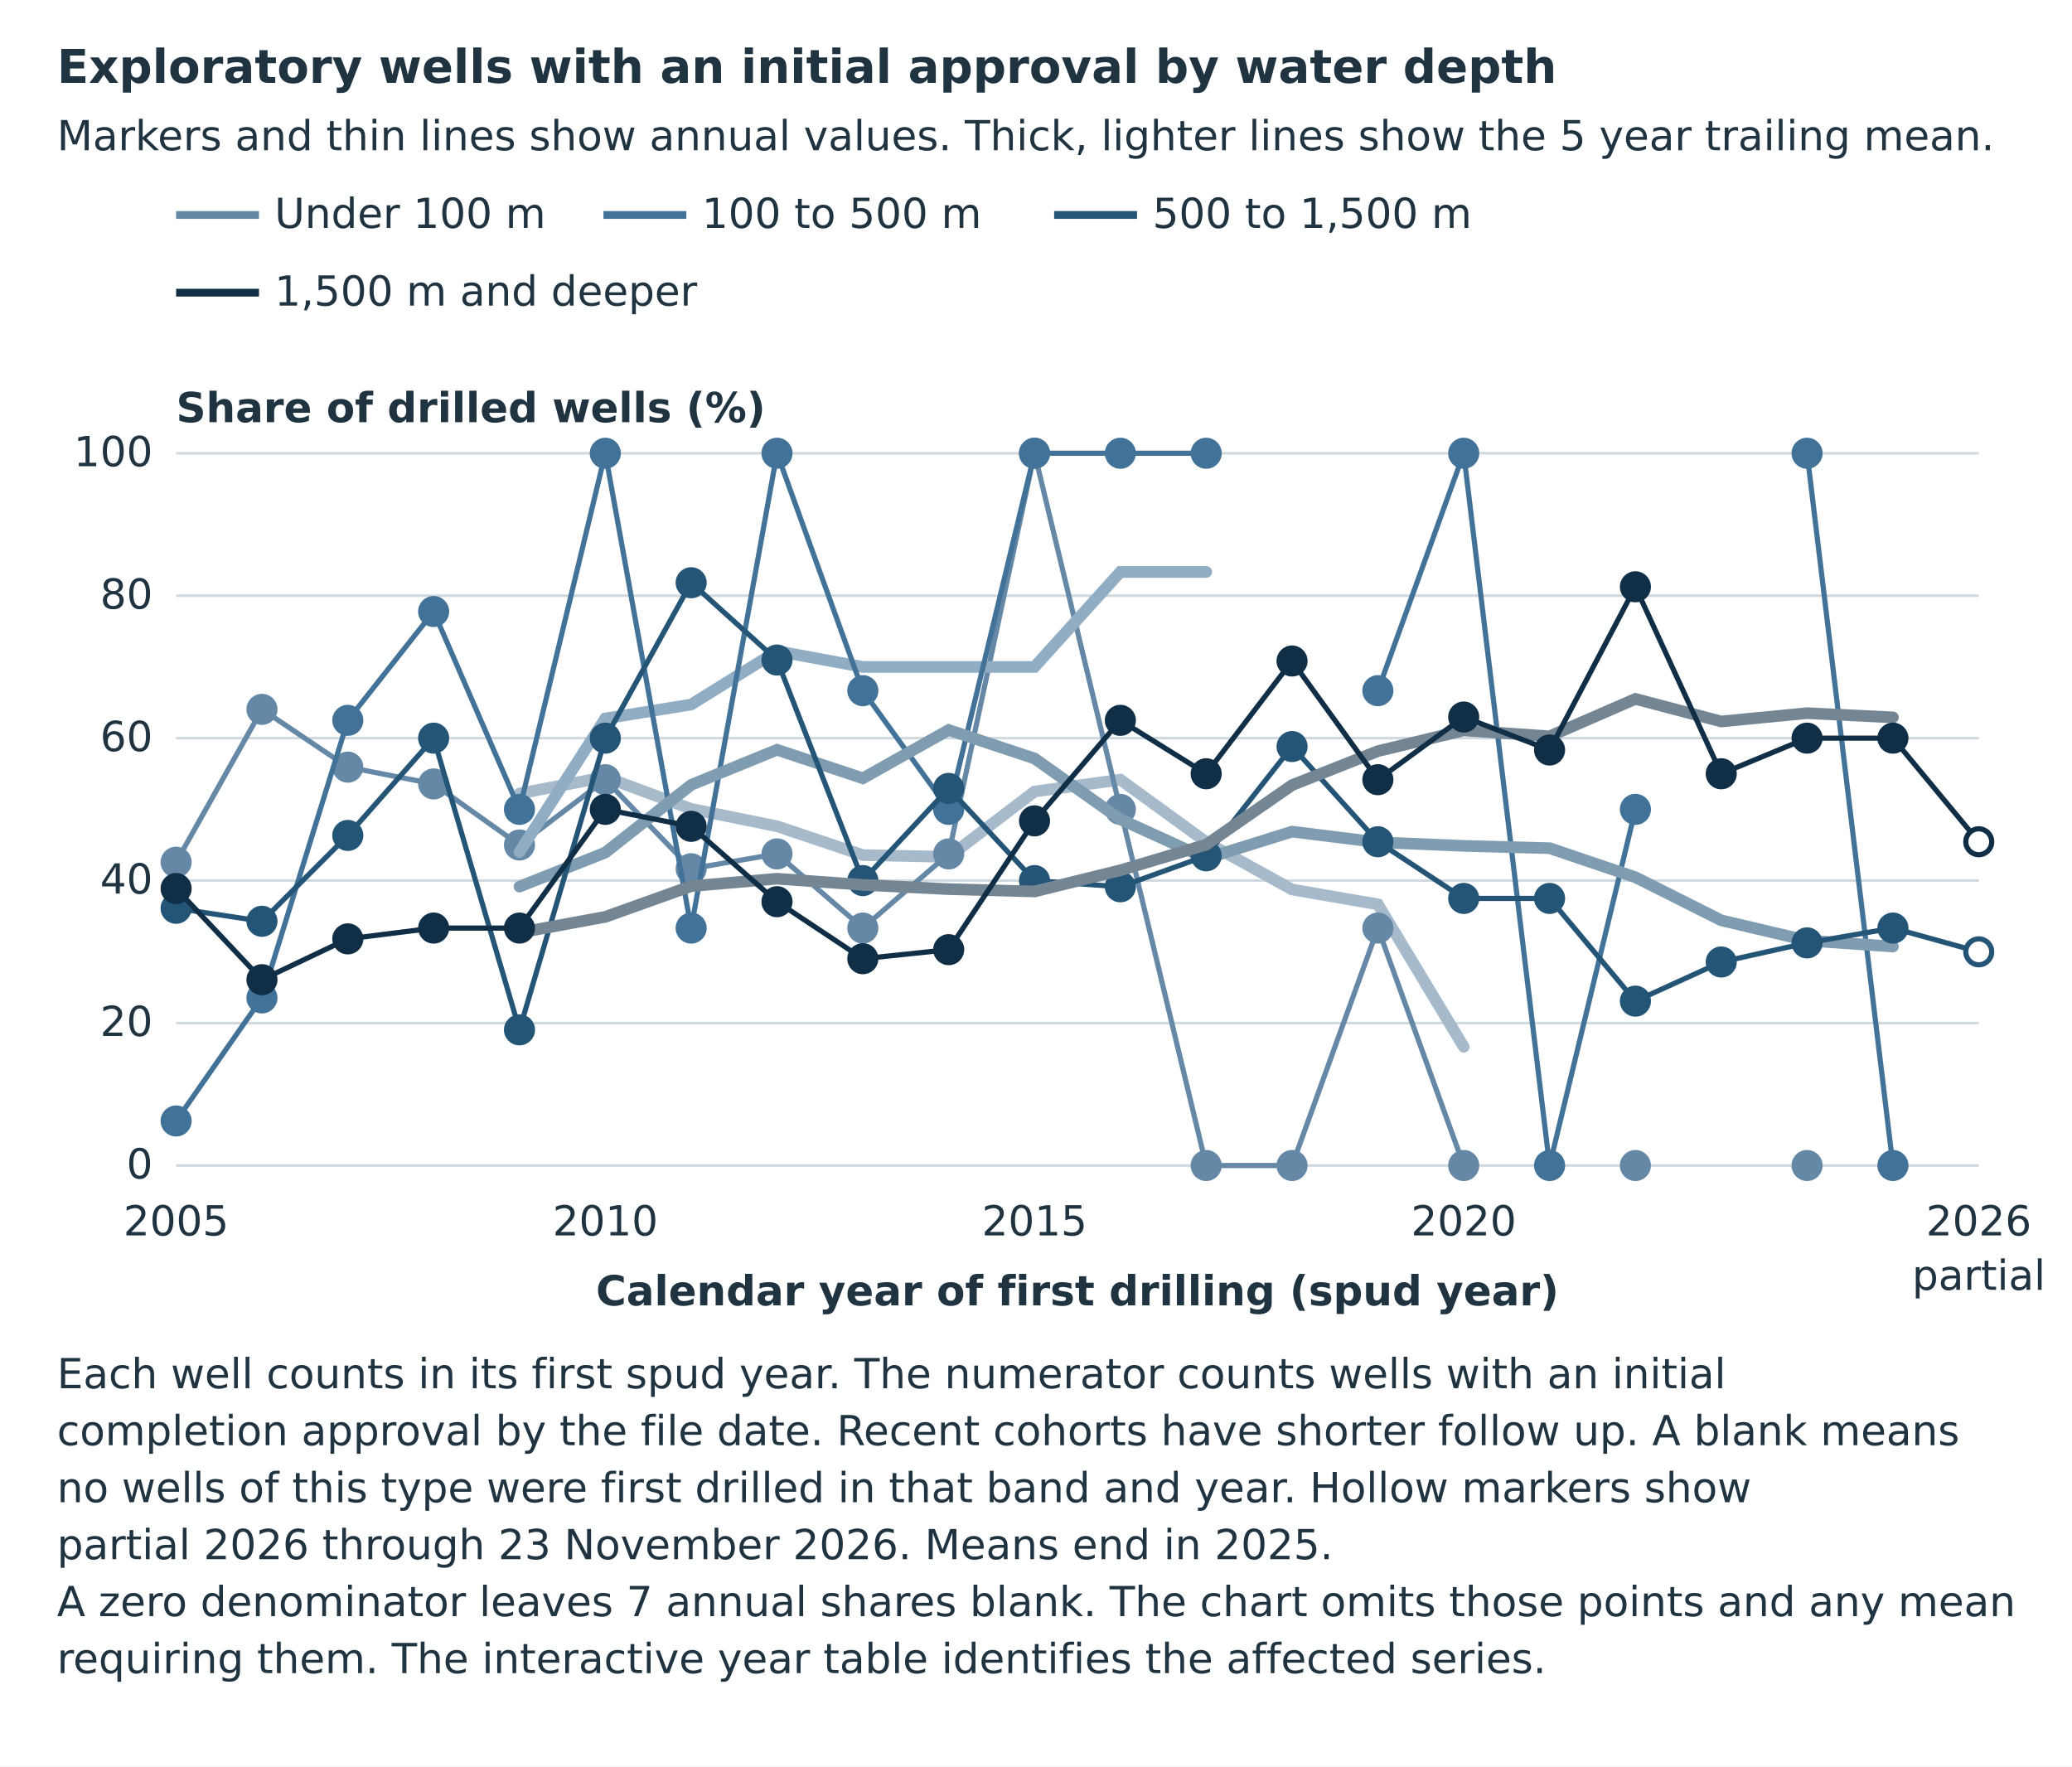
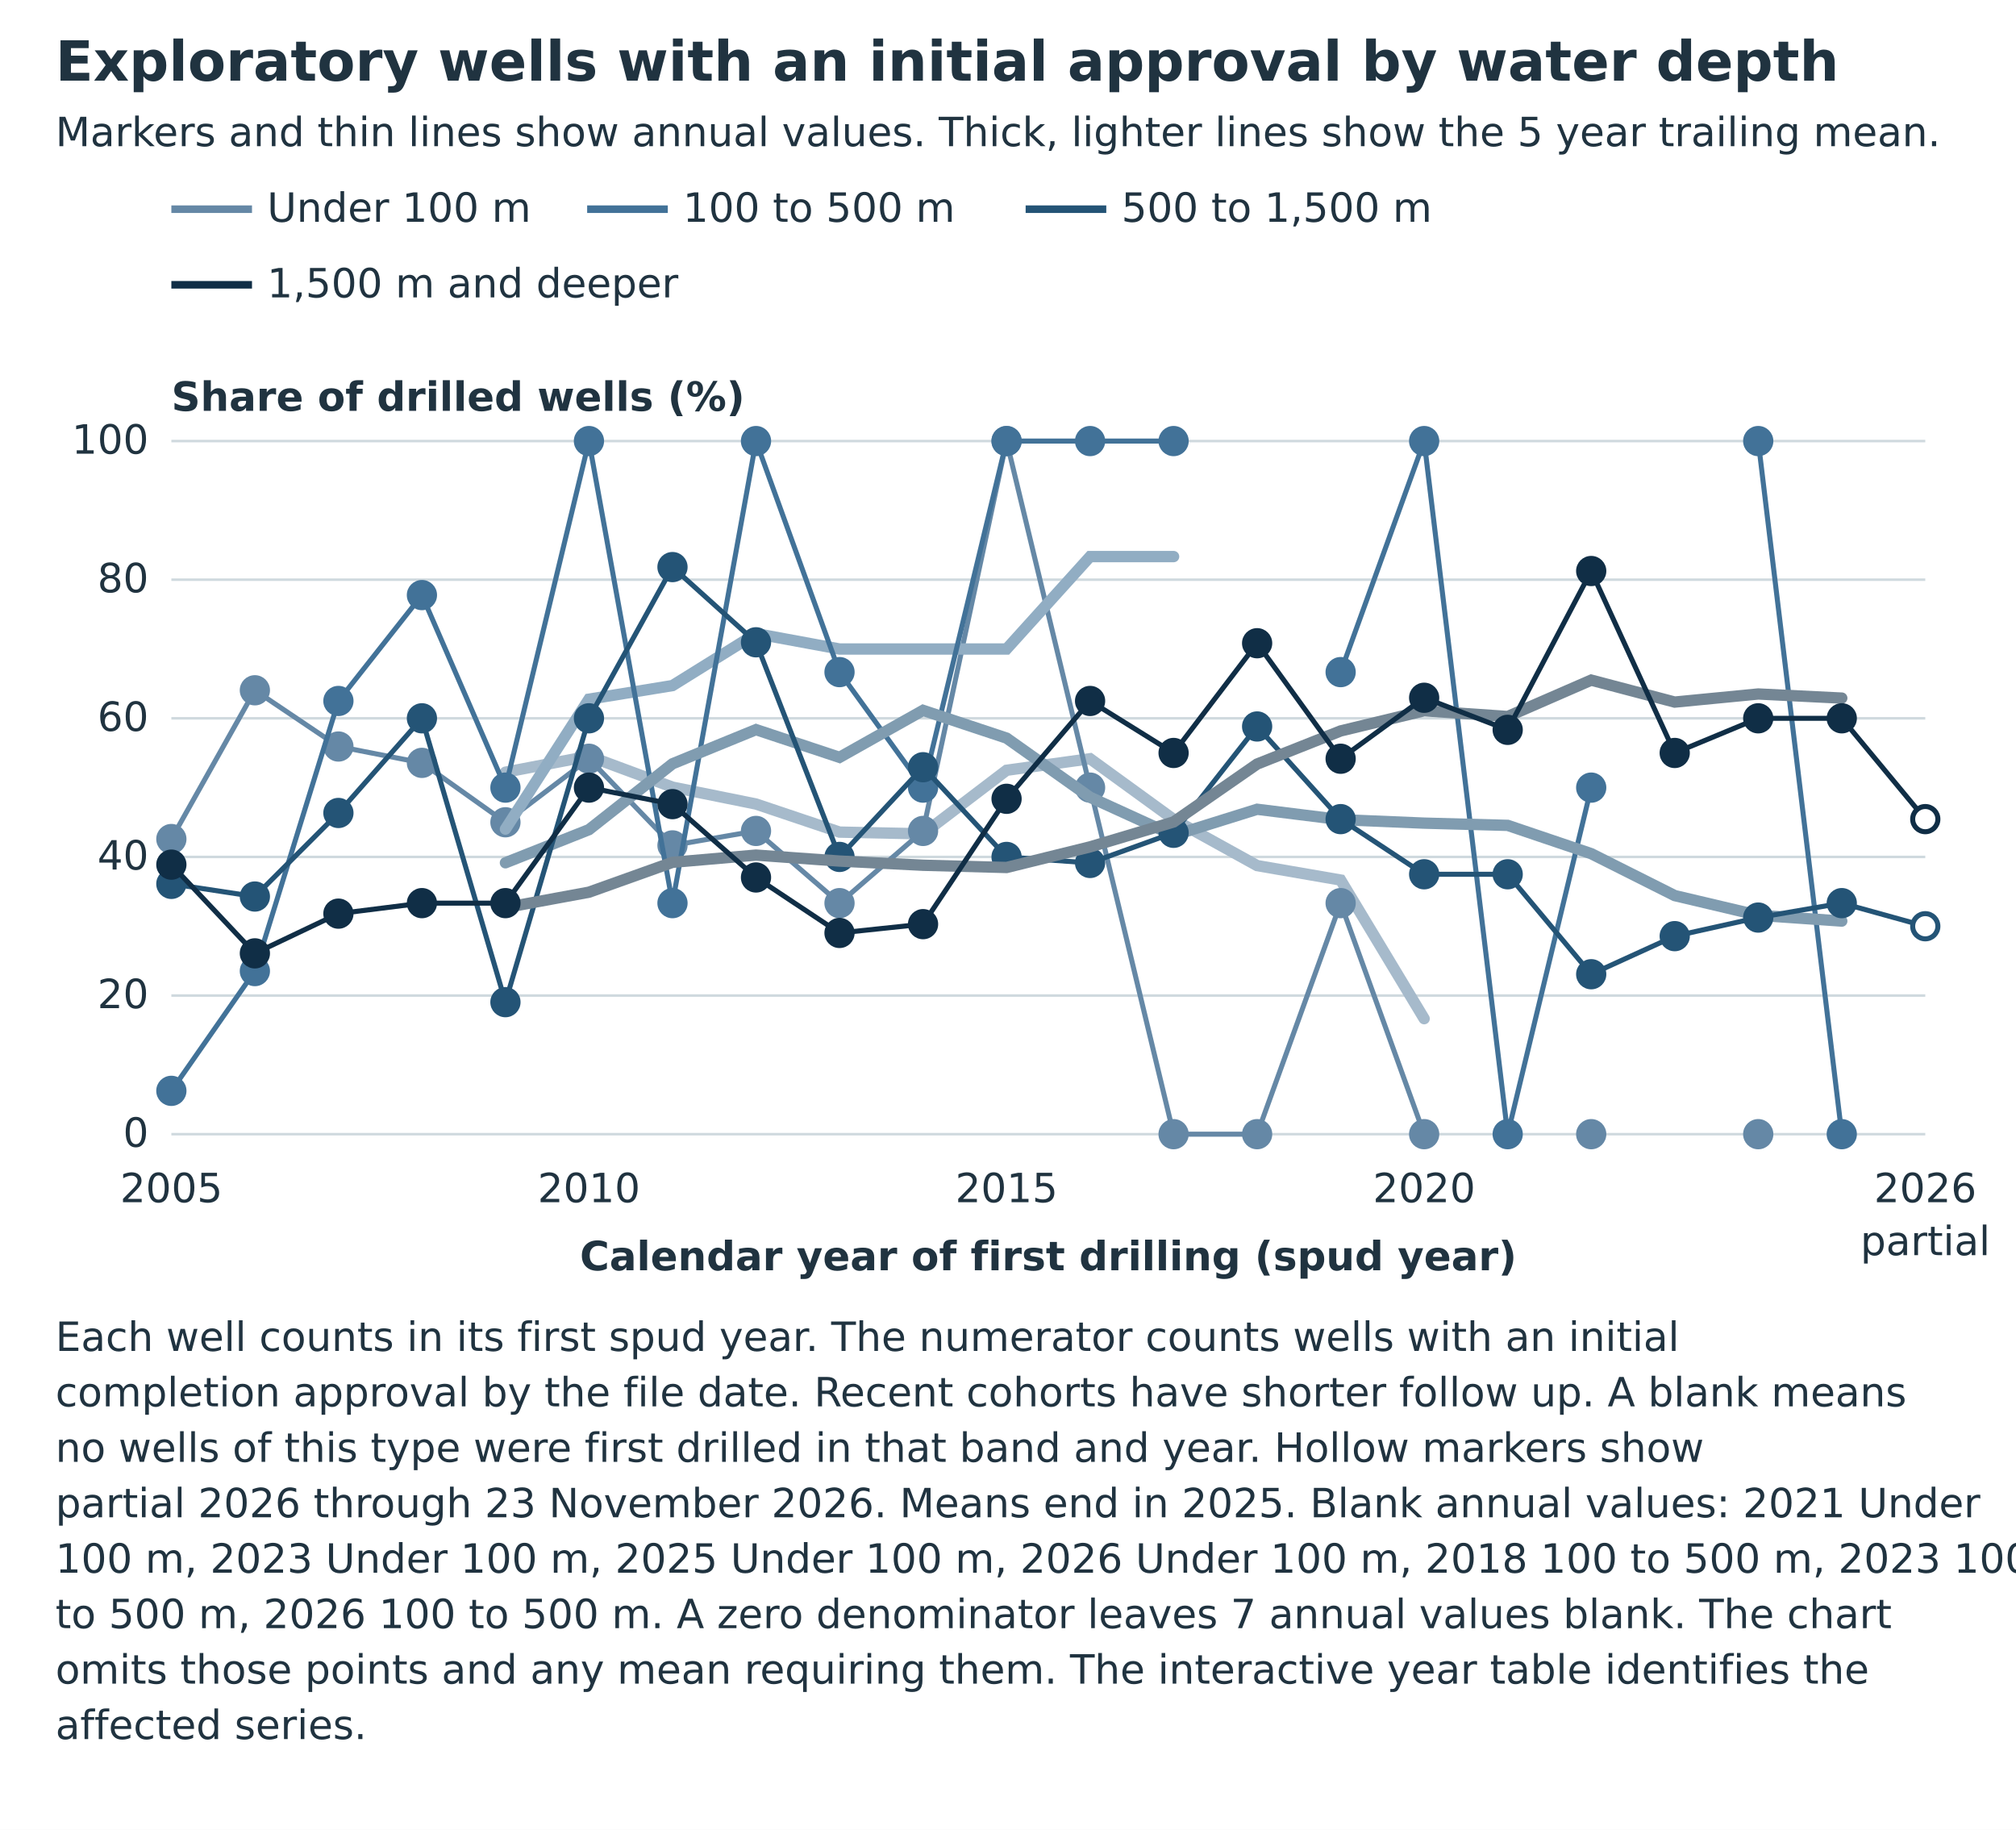
- <svg xmlns="http://www.w3.org/2000/svg" role="img" aria-label="Exploratory wells with an initial approval by water depth" font-family="'DejaVu Sans','Segoe UI',Arial,sans-serif" font-size="16" fill="#203340" width="800" height="682" viewBox="0 0 800 682">
-   <rect width="800" height="682" fill="white" />
-   <text x="22" y="32" font-size="18" font-weight="bold">Exploratory wells with an initial approval by water depth</text>
+ <svg xmlns="http://www.w3.org/2000/svg" role="img" aria-label="Exploratory wells with an initial approval by water depth" font-family="'DejaVu Sans','Segoe UI',Arial,sans-serif" font-size="16" fill="#203340" width="800" height="726" viewBox="0 0 800 726">
+   <rect width="800" height="726" fill="white" />
+   <text x="22" y="32" font-size="22" font-weight="bold">Exploratory wells with an initial approval by water depth</text>
  <text x="22" y="58">Markers and thin lines show annual values. Thick, lighter lines show the 5 year trailing mean.</text>
  <g data-legend="0">
    <rect x="62" y="70" height="27" width="154" fill="white" />
    <line x1="68" y1="83" x2="100" y2="83" stroke="#6588a6" stroke-width="3" />
    <text x="106" y="88">Under 100 m</text>
  </g>
  <g data-legend="1">
    <rect x="227" y="70" height="27" width="163" fill="white" />
    <line x1="233" y1="83" x2="265" y2="83" stroke="#427298" stroke-width="3" />
    <text x="271" y="88">100 to 500 m</text>
  </g>
  <g data-legend="2">
    <rect x="401" y="70" height="27" width="181" fill="white" />
    <line x1="407" y1="83" x2="439" y2="83" stroke="#245476" stroke-width="3" />
    <text x="445" y="88">500 to 1,500 m</text>
  </g>
  <g data-legend="3">
    <rect x="62" y="100" height="27" width="217" fill="white" />
    <line x1="68" y1="113" x2="100" y2="113" stroke="#102e46" stroke-width="3" />
    <text x="106" y="118">1,500 m and deeper</text>
  </g>
  <text x="68" y="163" font-weight="bold">Share of drilled wells (%)</text>
-   <line x1="68" x2="764" y1="450.0" y2="450.0" stroke="#cfd9de" />
-   <text x="59" y="455.0" text-anchor="end">0</text>
-   <line x1="68" x2="764" y1="395.0" y2="395.0" stroke="#cfd9de" />
-   <text x="59" y="400.0" text-anchor="end">20</text>
-   <line x1="68" x2="764" y1="340.0" y2="340.0" stroke="#cfd9de" />
-   <text x="59" y="345.0" text-anchor="end">40</text>
-   <line x1="68" x2="764" y1="285.0" y2="285.0" stroke="#cfd9de" />
-   <text x="59" y="290.0" text-anchor="end">60</text>
-   <line x1="68" x2="764" y1="230.0" y2="230.0" stroke="#cfd9de" />
-   <text x="59" y="235.0" text-anchor="end">80</text>
-   <line x1="68" x2="764" y1="175.0" y2="175.0" stroke="#cfd9de" />
-   <text x="59" y="180.0" text-anchor="end">100</text>
-   <text x="68.0" y="477" text-anchor="middle">2005</text>
+   <line x1="68" x2="764" y1="450.00" y2="450.00" stroke="#cfd9de" />
+   <text x="59" y="455.00" text-anchor="end">0</text>
+   <line x1="68" x2="764" y1="395.00" y2="395.00" stroke="#cfd9de" />
+   <text x="59" y="400.00" text-anchor="end">20</text>
+   <line x1="68" x2="764" y1="340.00" y2="340.00" stroke="#cfd9de" />
+   <text x="59" y="345.00" text-anchor="end">40</text>
+   <line x1="68" x2="764" y1="285.00" y2="285.00" stroke="#cfd9de" />
+   <text x="59" y="290.00" text-anchor="end">60</text>
+   <line x1="68" x2="764" y1="230.00" y2="230.00" stroke="#cfd9de" />
+   <text x="59" y="235.00" text-anchor="end">80</text>
+   <line x1="68" x2="764" y1="175.00" y2="175.00" stroke="#cfd9de" />
+   <text x="59" y="180.00" text-anchor="end">100</text>
+   <text x="68.00" y="477" text-anchor="middle">2005</text>
  <text x="233.71" y="477" text-anchor="middle">2010</text>
  <text x="399.43" y="477" text-anchor="middle">2015</text>
  <text x="565.14" y="477" text-anchor="middle">2020</text>
-   <text x="764.0" y="477" text-anchor="middle">2026</text>
+   <text x="764.00" y="477" text-anchor="middle">2026</text>
  <text x="764" y="498" text-anchor="middle">partial</text>
-   <text x="416.0" y="504" text-anchor="middle" font-weight="bold">Calendar year of first drilling (spud year)</text>
+   <text x="416.00" y="504" text-anchor="middle" font-weight="bold">Calendar year of first drilling (spud year)</text>
  <g data-series="0" data-label="Under 100 m">
    <path d="M200.57,306.38l0,0 L233.71,300.01 L266.86,312.31 L300.00,319.01 L333.14,330.15 L366.29,330.83 L399.43,305.62 L432.57,301.04 L465.71,325.10 L498.86,343.44 L532.00,349.17 L565.14,404.17" fill="none" stroke="#a6bacb" stroke-width="4.5" stroke-linecap="round" class="trend" />
    <path d="M68.00,332.90l0,0 L101.14,273.88 L134.29,296.19 L167.43,302.68 L200.57,326.25 L233.71,301.04 L266.86,335.42 L300.00,329.69 L333.14,358.33 L366.29,329.69 L399.43,175.00 L432.57,312.50 L465.71,450.00 L498.86,450.00 L532.00,358.33 L565.14,450.00 M631.43,450.00l0,0 M697.71,450.00l0,0" fill="none" stroke="#6588a6" stroke-width="2" stroke-linecap="round" class="annual" />
    <circle cx="68.00" cy="332.90" r="5" stroke="#6588a6" stroke-width="2" fill="#6588a6" data-year="2005" />
    <circle cx="101.14" cy="273.88" r="5" stroke="#6588a6" stroke-width="2" fill="#6588a6" data-year="2006" />
    <circle cx="134.29" cy="296.19" r="5" stroke="#6588a6" stroke-width="2" fill="#6588a6" data-year="2007" />
    <circle cx="167.43" cy="302.68" r="5" stroke="#6588a6" stroke-width="2" fill="#6588a6" data-year="2008" />
    <circle cx="200.57" cy="326.25" r="5" stroke="#6588a6" stroke-width="2" fill="#6588a6" data-year="2009" />
    <circle cx="233.71" cy="301.04" r="5" stroke="#6588a6" stroke-width="2" fill="#6588a6" data-year="2010" />
    <circle cx="266.86" cy="335.42" r="5" stroke="#6588a6" stroke-width="2" fill="#6588a6" data-year="2011" />
    <circle cx="300.00" cy="329.69" r="5" stroke="#6588a6" stroke-width="2" fill="#6588a6" data-year="2012" />
    <circle cx="333.14" cy="358.33" r="5" stroke="#6588a6" stroke-width="2" fill="#6588a6" data-year="2013" />
    <circle cx="366.29" cy="329.69" r="5" stroke="#6588a6" stroke-width="2" fill="#6588a6" data-year="2014" />
    <circle cx="399.43" cy="175.00" r="5" stroke="#6588a6" stroke-width="2" fill="#6588a6" data-year="2015" />
    <circle cx="432.57" cy="312.50" r="5" stroke="#6588a6" stroke-width="2" fill="#6588a6" data-year="2016" />
    <circle cx="465.71" cy="450.00" r="5" stroke="#6588a6" stroke-width="2" fill="#6588a6" data-year="2017" />
    <circle cx="498.86" cy="450.00" r="5" stroke="#6588a6" stroke-width="2" fill="#6588a6" data-year="2018" />
    <circle cx="532.00" cy="358.33" r="5" stroke="#6588a6" stroke-width="2" fill="#6588a6" data-year="2019" />
    <circle cx="565.14" cy="450.00" r="5" stroke="#6588a6" stroke-width="2" fill="#6588a6" data-year="2020" />
    <circle cx="631.43" cy="450.00" r="5" stroke="#6588a6" stroke-width="2" fill="#6588a6" data-year="2022" />
    <circle cx="697.71" cy="450.00" r="5" stroke="#6588a6" stroke-width="2" fill="#6588a6" data-year="2024" />
  </g>
  <g data-series="1" data-label="100 to 500 m">
    <path d="M200.57,328.97l0,0 L233.71,277.41 L266.86,272.01 L300.00,251.39 L333.14,257.50 L366.29,257.50 L399.43,257.50 L432.57,220.83 L465.71,220.83" fill="none" stroke="#91adc3" stroke-width="4.5" stroke-linecap="round" class="trend" />
    <path d="M68.00,432.81l0,0 L101.14,385.29 L134.29,278.12 L167.43,236.11 L200.57,312.50 L233.71,175.00 L266.86,358.33 L300.00,175.00 L333.14,266.67 L366.29,312.50 L399.43,175.00 L432.57,175.00 L465.71,175.00 M532.00,266.67l0,0 L565.14,175.00 L598.29,450.00 L631.43,312.50 M697.71,175.00l0,0 L730.86,450.00" fill="none" stroke="#427298" stroke-width="2" stroke-linecap="round" class="annual" />
    <circle cx="68.00" cy="432.81" r="5" stroke="#427298" stroke-width="2" fill="#427298" data-year="2005" />
    <circle cx="101.14" cy="385.29" r="5" stroke="#427298" stroke-width="2" fill="#427298" data-year="2006" />
    <circle cx="134.29" cy="278.12" r="5" stroke="#427298" stroke-width="2" fill="#427298" data-year="2007" />
    <circle cx="167.43" cy="236.11" r="5" stroke="#427298" stroke-width="2" fill="#427298" data-year="2008" />
    <circle cx="200.57" cy="312.50" r="5" stroke="#427298" stroke-width="2" fill="#427298" data-year="2009" />
    <circle cx="233.71" cy="175.00" r="5" stroke="#427298" stroke-width="2" fill="#427298" data-year="2010" />
    <circle cx="266.86" cy="358.33" r="5" stroke="#427298" stroke-width="2" fill="#427298" data-year="2011" />
    <circle cx="300.00" cy="175.00" r="5" stroke="#427298" stroke-width="2" fill="#427298" data-year="2012" />
    <circle cx="333.14" cy="266.67" r="5" stroke="#427298" stroke-width="2" fill="#427298" data-year="2013" />
    <circle cx="366.29" cy="312.50" r="5" stroke="#427298" stroke-width="2" fill="#427298" data-year="2014" />
    <circle cx="399.43" cy="175.00" r="5" stroke="#427298" stroke-width="2" fill="#427298" data-year="2015" />
    <circle cx="432.57" cy="175.00" r="5" stroke="#427298" stroke-width="2" fill="#427298" data-year="2016" />
    <circle cx="465.71" cy="175.00" r="5" stroke="#427298" stroke-width="2" fill="#427298" data-year="2017" />
    <circle cx="532.00" cy="266.67" r="5" stroke="#427298" stroke-width="2" fill="#427298" data-year="2019" />
    <circle cx="565.14" cy="175.00" r="5" stroke="#427298" stroke-width="2" fill="#427298" data-year="2020" />
    <circle cx="598.29" cy="450.00" r="5" stroke="#427298" stroke-width="2" fill="#427298" data-year="2021" />
    <circle cx="631.43" cy="312.50" r="5" stroke="#427298" stroke-width="2" fill="#427298" data-year="2022" />
    <circle cx="697.71" cy="175.00" r="5" stroke="#427298" stroke-width="2" fill="#427298" data-year="2024" />
    <circle cx="730.86" cy="450.00" r="5" stroke="#427298" stroke-width="2" fill="#427298" data-year="2025" />
  </g>
  <g data-series="2" data-label="500 to 1,500 m">
    <path d="M200.57,342.32l0,0 L233.71,329.18 L266.86,303.04 L300.00,289.49 L333.14,300.49 L366.29,281.85 L399.43,292.85 L432.57,316.33 L465.71,331.45 L498.86,321.09 L532.00,325.21 L565.14,326.59 L598.29,327.48 L631.43,338.70 L664.57,355.34 L697.71,363.16 L730.86,365.45" fill="none" stroke="#809cb0" stroke-width="4.5" stroke-linecap="round" class="trend" />
    <path d="M68.00,350.69l0,0 L101.14,355.71 L134.29,322.56 L167.43,285.00 L200.57,397.62 L233.71,285.00 L266.86,225.00 L300.00,254.84 L333.14,340.00 L366.29,304.41 L399.43,340.00 L432.57,342.39 L465.71,330.43 L498.86,288.24 L532.00,325.00 L565.14,346.88 L598.29,346.88 L631.43,386.54 L664.57,371.43 L697.71,364.06 L730.86,358.33 L764.00,367.50" fill="none" stroke="#245476" stroke-width="2" stroke-linecap="round" class="annual" />
    <circle cx="68.00" cy="350.69" r="5" stroke="#245476" stroke-width="2" fill="#245476" data-year="2005" />
    <circle cx="101.14" cy="355.71" r="5" stroke="#245476" stroke-width="2" fill="#245476" data-year="2006" />
    <circle cx="134.29" cy="322.56" r="5" stroke="#245476" stroke-width="2" fill="#245476" data-year="2007" />
    <circle cx="167.43" cy="285.00" r="5" stroke="#245476" stroke-width="2" fill="#245476" data-year="2008" />
    <circle cx="200.57" cy="397.62" r="5" stroke="#245476" stroke-width="2" fill="#245476" data-year="2009" />
    <circle cx="233.71" cy="285.00" r="5" stroke="#245476" stroke-width="2" fill="#245476" data-year="2010" />
    <circle cx="266.86" cy="225.00" r="5" stroke="#245476" stroke-width="2" fill="#245476" data-year="2011" />
    <circle cx="300.00" cy="254.84" r="5" stroke="#245476" stroke-width="2" fill="#245476" data-year="2012" />
    <circle cx="333.14" cy="340.00" r="5" stroke="#245476" stroke-width="2" fill="#245476" data-year="2013" />
    <circle cx="366.29" cy="304.41" r="5" stroke="#245476" stroke-width="2" fill="#245476" data-year="2014" />
    <circle cx="399.43" cy="340.00" r="5" stroke="#245476" stroke-width="2" fill="#245476" data-year="2015" />
    <circle cx="432.57" cy="342.39" r="5" stroke="#245476" stroke-width="2" fill="#245476" data-year="2016" />
    <circle cx="465.71" cy="330.43" r="5" stroke="#245476" stroke-width="2" fill="#245476" data-year="2017" />
    <circle cx="498.86" cy="288.24" r="5" stroke="#245476" stroke-width="2" fill="#245476" data-year="2018" />
    <circle cx="532.00" cy="325.00" r="5" stroke="#245476" stroke-width="2" fill="#245476" data-year="2019" />
    <circle cx="565.14" cy="346.88" r="5" stroke="#245476" stroke-width="2" fill="#245476" data-year="2020" />
    <circle cx="598.29" cy="346.88" r="5" stroke="#245476" stroke-width="2" fill="#245476" data-year="2021" />
    <circle cx="631.43" cy="386.54" r="5" stroke="#245476" stroke-width="2" fill="#245476" data-year="2022" />
    <circle cx="664.57" cy="371.43" r="5" stroke="#245476" stroke-width="2" fill="#245476" data-year="2023" />
    <circle cx="697.71" cy="364.06" r="5" stroke="#245476" stroke-width="2" fill="#245476" data-year="2024" />
    <circle cx="730.86" cy="358.33" r="5" stroke="#245476" stroke-width="2" fill="#245476" data-year="2025" />
    <circle cx="764.00" cy="367.50" r="5" stroke="#245476" stroke-width="2" fill="white" data-year="2026" />
  </g>
  <g data-series="3" data-label="1,500 m and deeper">
    <path d="M200.57,360.10l0,0 L233.71,353.99 L266.86,342.14 L300.00,339.27 L333.14,341.64 L366.29,343.30 L399.43,344.19 L432.57,336.01 L465.71,326.13 L498.86,303.14 L532.00,290.01 L565.14,282.00 L598.29,284.29 L631.43,269.85 L664.57,278.56 L697.71,275.35 L730.86,276.98" fill="none" stroke="#748694" stroke-width="4.5" stroke-linecap="round" class="trend" />
    <path d="M68.00,343.06l0,0 L101.14,378.26 L134.29,362.50 L167.43,358.33 L200.57,358.33 L233.71,312.50 L266.86,319.05 L300.00,348.15 L333.14,370.16 L366.29,366.67 L399.43,316.94 L432.57,278.12 L465.71,298.75 L498.86,255.21 L532.00,301.04 L565.14,276.85 L598.29,289.58 L631.43,226.56 L664.57,298.75 L697.71,285.00 L730.86,285.00 L764.00,325.00" fill="none" stroke="#102e46" stroke-width="2" stroke-linecap="round" class="annual" />
    <circle cx="68.00" cy="343.06" r="5" stroke="#102e46" stroke-width="2" fill="#102e46" data-year="2005" />
    <circle cx="101.14" cy="378.26" r="5" stroke="#102e46" stroke-width="2" fill="#102e46" data-year="2006" />
    <circle cx="134.29" cy="362.50" r="5" stroke="#102e46" stroke-width="2" fill="#102e46" data-year="2007" />
    <circle cx="167.43" cy="358.33" r="5" stroke="#102e46" stroke-width="2" fill="#102e46" data-year="2008" />
    <circle cx="200.57" cy="358.33" r="5" stroke="#102e46" stroke-width="2" fill="#102e46" data-year="2009" />
    <circle cx="233.71" cy="312.50" r="5" stroke="#102e46" stroke-width="2" fill="#102e46" data-year="2010" />
    <circle cx="266.86" cy="319.05" r="5" stroke="#102e46" stroke-width="2" fill="#102e46" data-year="2011" />
    <circle cx="300.00" cy="348.15" r="5" stroke="#102e46" stroke-width="2" fill="#102e46" data-year="2012" />
    <circle cx="333.14" cy="370.16" r="5" stroke="#102e46" stroke-width="2" fill="#102e46" data-year="2013" />
    <circle cx="366.29" cy="366.67" r="5" stroke="#102e46" stroke-width="2" fill="#102e46" data-year="2014" />
    <circle cx="399.43" cy="316.94" r="5" stroke="#102e46" stroke-width="2" fill="#102e46" data-year="2015" />
    <circle cx="432.57" cy="278.12" r="5" stroke="#102e46" stroke-width="2" fill="#102e46" data-year="2016" />
    <circle cx="465.71" cy="298.75" r="5" stroke="#102e46" stroke-width="2" fill="#102e46" data-year="2017" />
    <circle cx="498.86" cy="255.21" r="5" stroke="#102e46" stroke-width="2" fill="#102e46" data-year="2018" />
    <circle cx="532.00" cy="301.04" r="5" stroke="#102e46" stroke-width="2" fill="#102e46" data-year="2019" />
    <circle cx="565.14" cy="276.85" r="5" stroke="#102e46" stroke-width="2" fill="#102e46" data-year="2020" />
    <circle cx="598.29" cy="289.58" r="5" stroke="#102e46" stroke-width="2" fill="#102e46" data-year="2021" />
    <circle cx="631.43" cy="226.56" r="5" stroke="#102e46" stroke-width="2" fill="#102e46" data-year="2022" />
    <circle cx="664.57" cy="298.75" r="5" stroke="#102e46" stroke-width="2" fill="#102e46" data-year="2023" />
    <circle cx="697.71" cy="285.00" r="5" stroke="#102e46" stroke-width="2" fill="#102e46" data-year="2024" />
    <circle cx="730.86" cy="285.00" r="5" stroke="#102e46" stroke-width="2" fill="#102e46" data-year="2025" />
    <circle cx="764.00" cy="325.00" r="5" stroke="#102e46" stroke-width="2" fill="white" data-year="2026" />
  </g>
  <text x="22" y="536">Each well counts in its first spud year. The numerator counts wells with an initial</text>
  <text x="22" y="558">completion approval by the file date. Recent cohorts have shorter follow up. A blank means</text>
  <text x="22" y="580">no wells of this type were first drilled in that band and year. Hollow markers show</text>
-   <text x="22" y="602">partial 2026 through 23 November 2026. Means end in 2025.</text>
-   <text x="22" y="624">A zero denominator leaves 7 annual shares blank. The chart omits those points and any mean</text>
-   <text x="22" y="646">requiring them. The interactive year table identifies the affected series.</text>
+   <text x="22" y="602">partial 2026 through 23 November 2026. Means end in 2025. Blank annual values: 2021 Under</text>
+   <text x="22" y="624">100 m, 2023 Under 100 m, 2025 Under 100 m, 2026 Under 100 m, 2018 100 to 500 m, 2023 100</text>
+   <text x="22" y="646">to 500 m, 2026 100 to 500 m. A zero denominator leaves 7 annual values blank. The chart</text>
+   <text x="22" y="668">omits those points and any mean requiring them. The interactive year table identifies the</text>
+   <text x="22" y="690">affected series.</text>
</svg>
